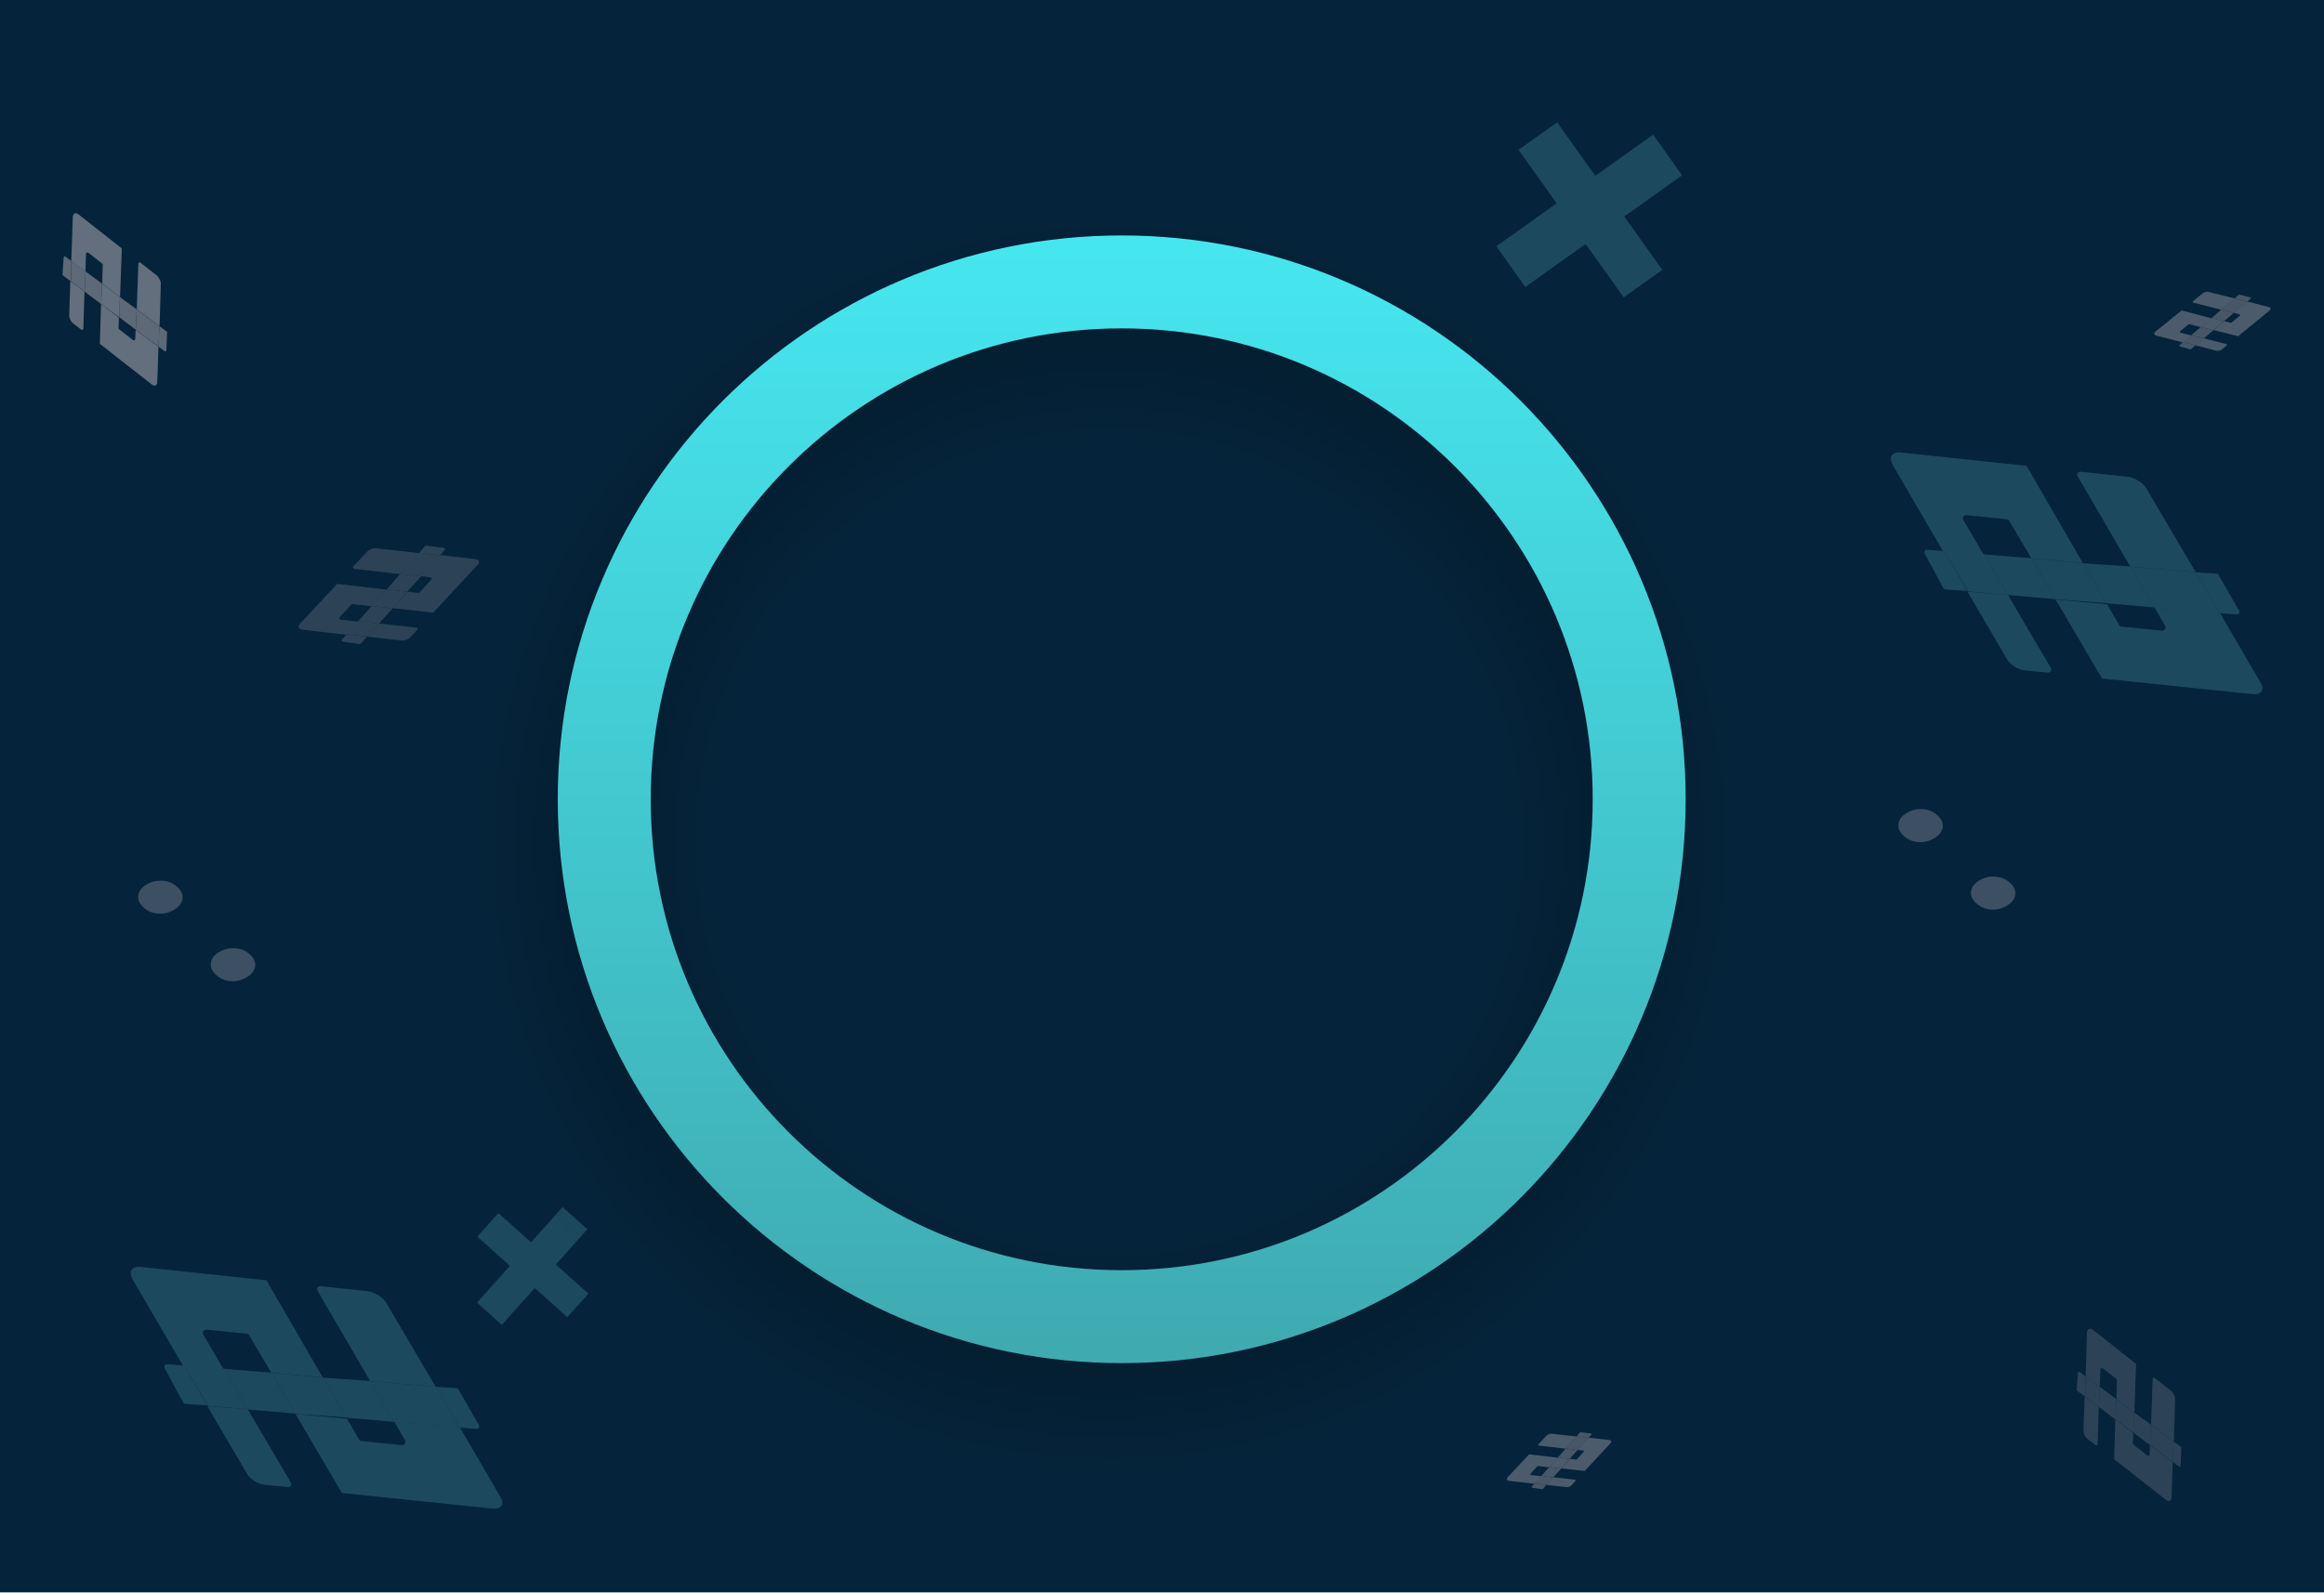
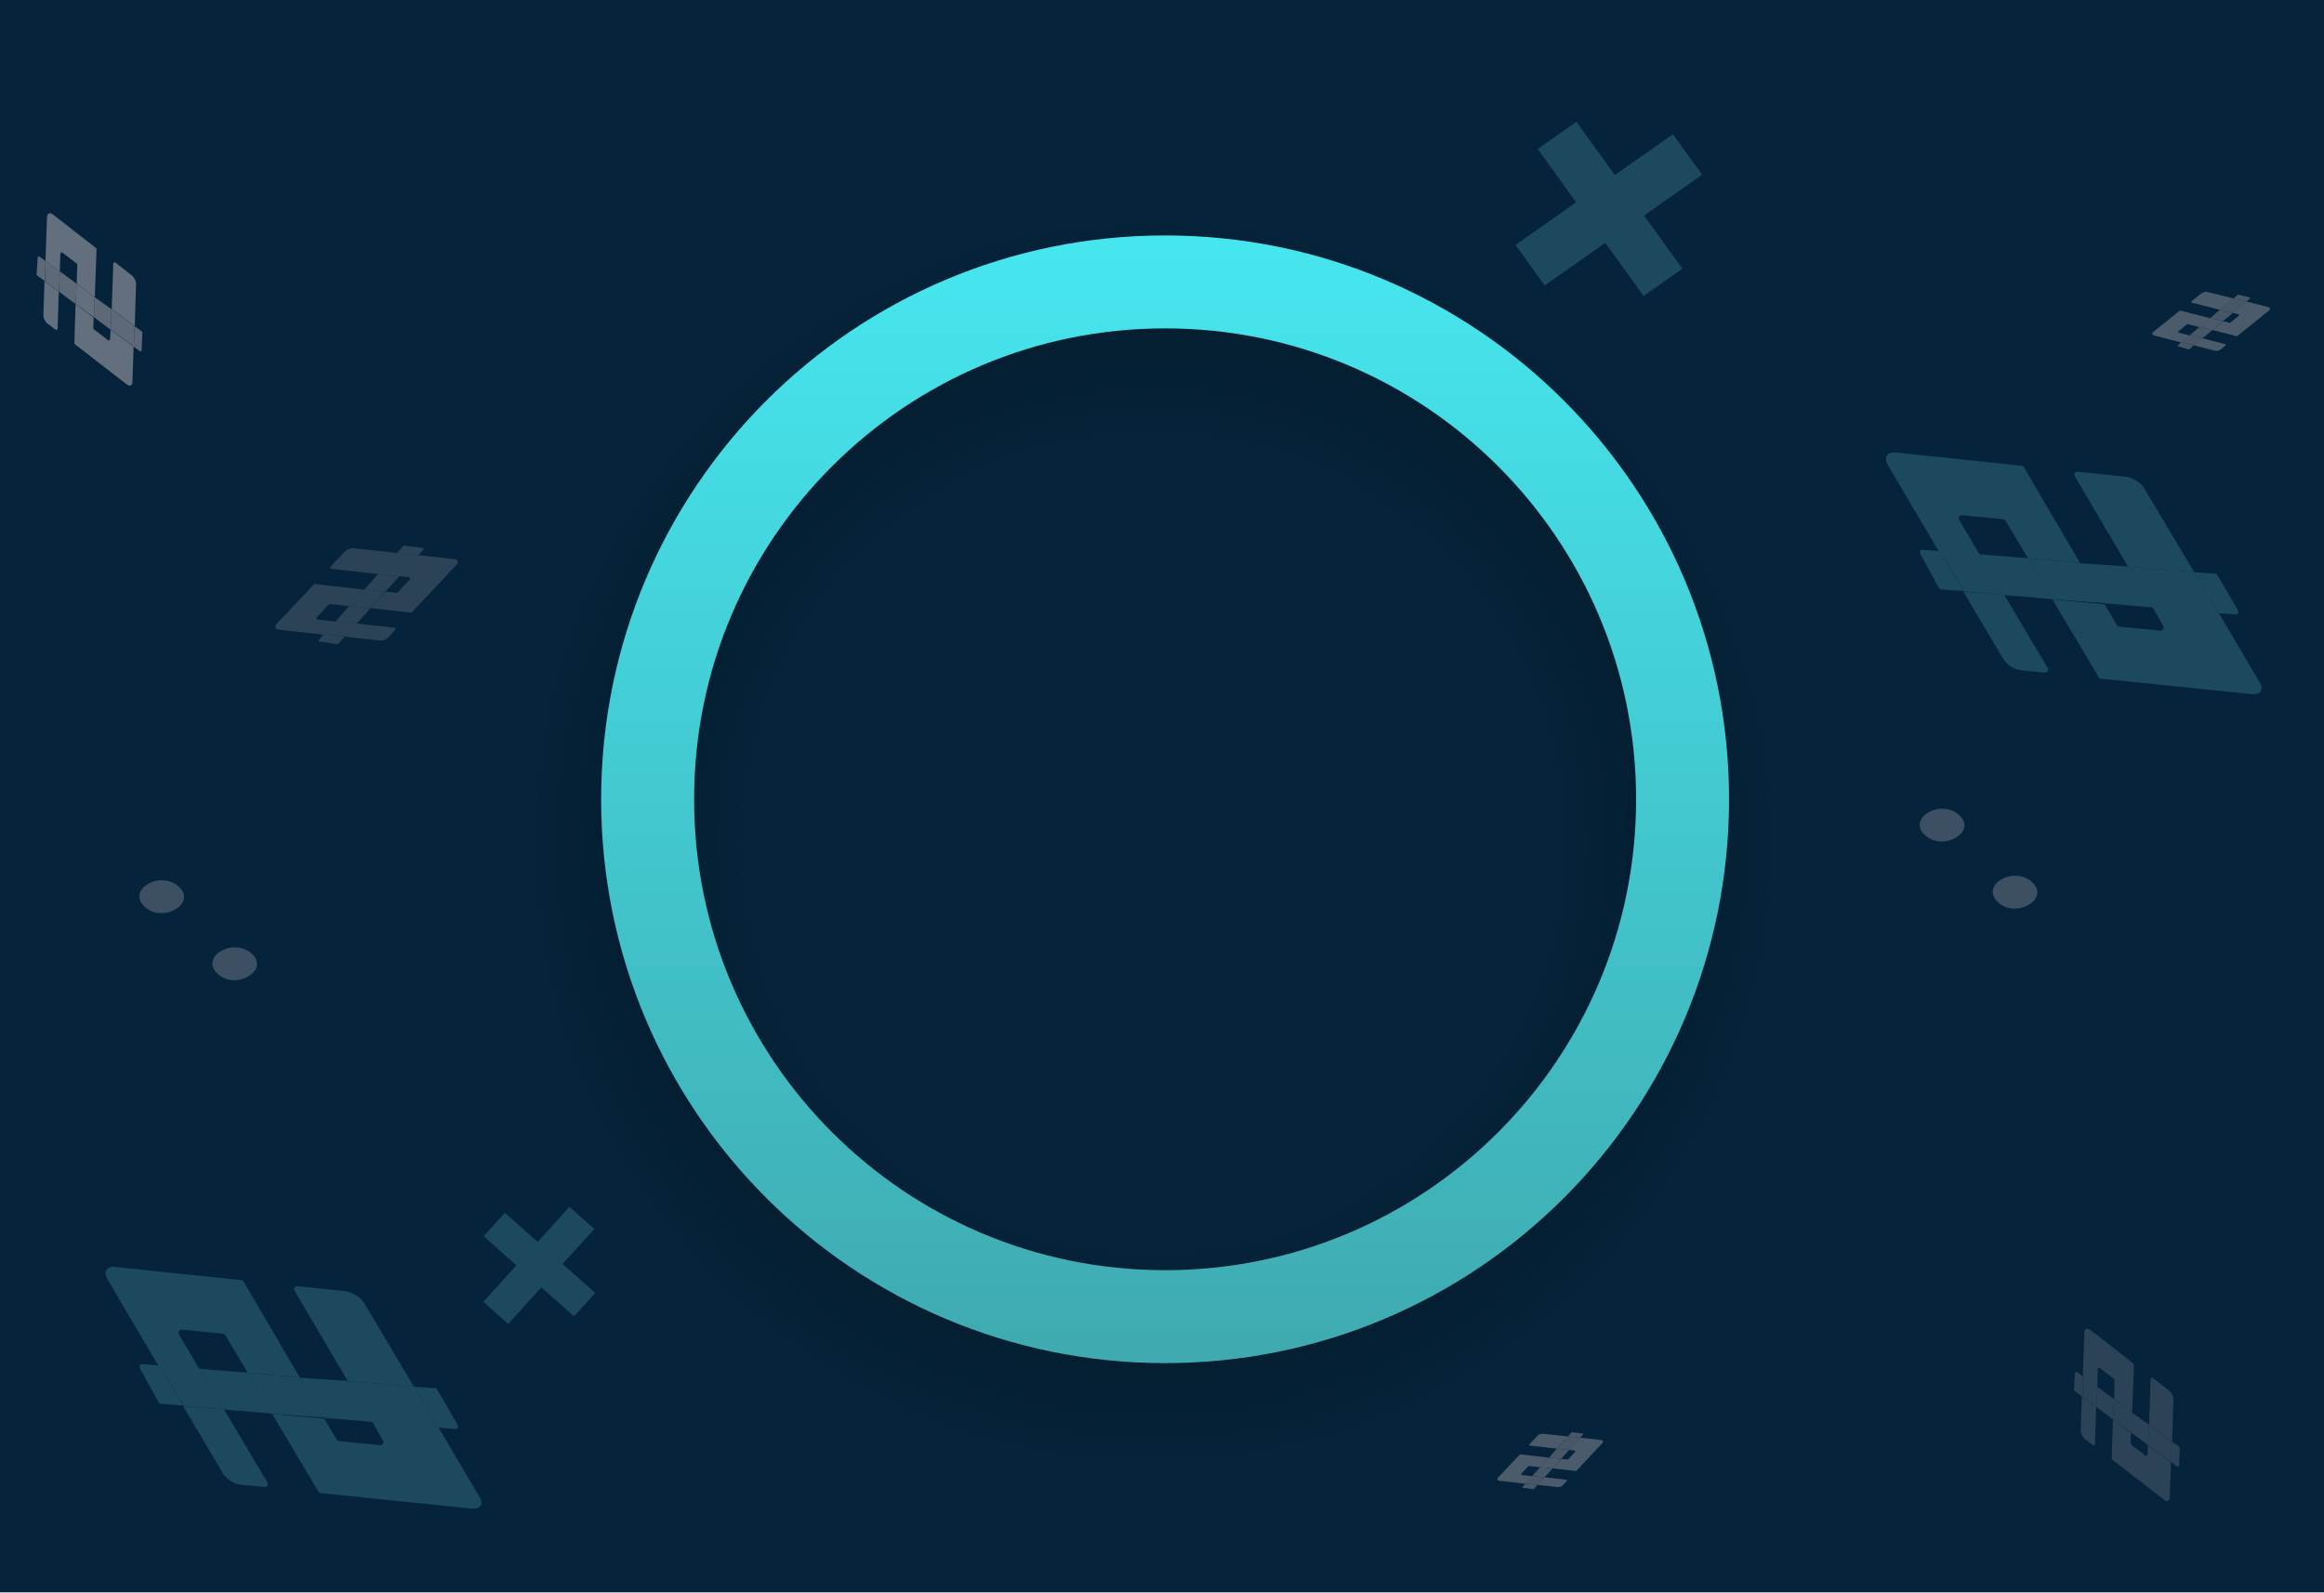
<svg xmlns="http://www.w3.org/2000/svg" width="375" height="257" viewBox="0 0 375 257" fill="none">
  <rect width="375" height="257" fill="#05243B" />
-   <path d="M89.689 204.085L94.94 208.79L91.538 212.586L86.287 207.881L80.969 213.816L76.968 210.232L82.286 204.297L77.02 199.58L80.422 195.783L85.688 200.501L90.784 194.814L94.785 198.398L89.689 204.085Z" fill="#1C495E" />
-   <path d="M262.089 34.942L268.225 43.556L261.997 47.992L255.86 39.378L246.124 46.312L241.45 39.75L251.186 32.816L245.032 24.178L251.261 19.742L257.414 28.38L266.745 21.735L271.419 28.297L262.089 34.942Z" fill="#1C495E" />
-   <path d="M318.879 145.775C318.221 145.164 317.944 144.514 318.048 143.826C318.164 143.132 318.614 142.551 319.397 142.085C320.191 141.611 321.05 141.412 321.975 141.487C322.911 141.555 323.707 141.895 324.365 142.506C325.014 143.109 325.286 143.755 325.181 144.442C325.067 145.121 324.608 145.701 323.802 146.181C323.008 146.654 322.153 146.857 321.238 146.792C320.314 146.717 319.527 146.378 318.879 145.775ZM307.163 134.884C306.505 134.272 306.229 133.622 306.333 132.935C306.449 132.24 306.898 131.66 307.681 131.193C308.475 130.72 309.335 130.521 310.259 130.595C311.195 130.663 311.992 131.003 312.65 131.615C313.299 132.218 313.571 132.863 313.466 133.551C313.352 134.23 312.892 134.809 312.087 135.289C311.293 135.762 310.438 135.966 309.523 135.9C308.598 135.825 307.812 135.487 307.163 134.884Z" fill="#3D5063" />
-   <path d="M34.859 157.329C34.201 156.718 33.924 156.068 34.029 155.38C34.144 154.686 34.594 154.105 35.377 153.639C36.171 153.165 37.03 152.966 37.955 153.041C38.891 153.109 39.688 153.449 40.346 154.06C40.994 154.663 41.266 155.309 41.162 155.996C41.048 156.675 40.588 157.255 39.783 157.734C38.988 158.208 38.134 158.411 37.219 158.346C36.294 158.271 35.508 157.932 34.859 157.329ZM23.143 146.438C22.485 145.826 22.209 145.176 22.313 144.489C22.429 143.794 22.878 143.214 23.661 142.747C24.456 142.274 25.315 142.075 26.239 142.149C27.175 142.217 27.972 142.557 28.63 143.169C29.279 143.772 29.551 144.417 29.446 145.105C29.332 145.784 28.872 146.363 28.067 146.843C27.273 147.316 26.418 147.52 25.503 147.454C24.578 147.379 23.792 147.041 23.143 146.438Z" fill="#3D5063" />
-   <path d="M363.431 112.021C364.869 112.197 365.528 111.299 364.709 110.074L358.2 98.901L347.661 98.032L349.362 101.026C349.539 101.38 349.314 101.761 348.912 101.789L342.357 101.137C342.204 101.178 342.068 100.974 341.972 100.919L339.997 97.517L331.699 96.77L339.068 109.318C339.108 109.467 339.3 109.576 339.453 109.535L363.431 112.021Z" fill="#1C495E" />
-   <path d="M360.989 99.168C361.238 99.181 361.406 98.896 361.326 98.596L357.964 92.76C357.924 92.61 357.828 92.555 357.675 92.596L354.342 92.366L358.154 98.965L360.989 99.168Z" fill="#1C495E" />
-   <path d="M358.153 98.945L354.341 92.344L343.801 91.475L347.614 98.076L358.153 98.945Z" fill="#1C495E" />
-   <path d="M354.292 92.341L346.338 78.828C345.848 77.917 344.499 77.155 343.463 76.951L335.719 76.136C335.374 76.068 334.996 76.49 335.269 76.898L343.753 91.473L354.292 92.341Z" fill="#1C495E" />
-   <path d="M347.614 98.03L343.802 91.43L336.138 90.914L339.911 97.365L347.614 98.03Z" fill="#1C495E" />
-   <path d="M339.911 97.327L336.139 90.876L327.841 90.129L331.653 96.73L339.911 97.327Z" fill="#1C495E" />
-   <path d="M330.457 108.544C330.802 108.612 331.18 108.19 330.907 107.782L323.989 95.997L317.474 95.495L323.807 106.313C324.296 107.225 325.589 108.082 326.682 108.191L330.457 108.544Z" fill="#1C495E" />
-   <path d="M336.079 90.856L327.106 75.37C327.066 75.221 326.873 75.112 326.72 75.153L306.768 73.034C305.33 72.857 304.671 73.756 305.434 75.076L313.604 89.092L320.119 89.594L316.796 83.906C316.619 83.552 316.844 83.171 317.246 83.143L323.8 83.795C323.953 83.754 324.089 83.959 324.186 84.013L327.782 90.109L336.079 90.856Z" fill="#1C495E" />
-   <path d="M331.649 96.695L327.837 90.094L320.23 89.484L323.946 96.03L331.649 96.695Z" fill="#1C495E" />
-   <path d="M323.946 96L320.23 89.454L313.716 88.953L317.584 95.458L323.946 96Z" fill="#1C495E" />
-   <path d="M313.901 95.137L317.483 95.381L313.712 88.932L310.876 88.729C310.627 88.715 310.459 89.001 310.539 89.3L313.612 94.974C313.708 95.028 313.805 95.083 313.901 95.137Z" fill="#1C495E" />
-   <path d="M79.42 243.467C80.858 243.643 81.517 242.745 80.698 241.52L74.189 230.347L63.65 229.479L65.351 232.473C65.528 232.826 65.303 233.208 64.901 233.235L58.346 232.583C58.194 232.624 58.057 232.42 57.961 232.365L55.986 228.963L47.688 228.217L55.057 240.764C55.097 240.913 55.289 241.022 55.442 240.981L79.42 243.467Z" fill="#1C495E" />
-   <path d="M76.978 230.614C77.227 230.628 77.396 230.342 77.316 230.043L73.953 224.206C73.913 224.056 73.817 224.002 73.664 224.043L70.331 223.812L74.143 230.411L76.978 230.614Z" fill="#1C495E" />
-   <path d="M74.142 230.391L70.329 223.79L59.79 222.922L63.602 229.522L74.142 230.391Z" fill="#1C495E" />
-   <path d="M70.281 223.788L62.326 210.275C61.837 209.363 60.488 208.601 59.452 208.397L51.708 207.582C51.363 207.514 50.985 207.936 51.258 208.345L59.742 222.919L70.281 223.788Z" fill="#1C495E" />
-   <path d="M63.603 229.476L59.791 222.876L52.127 222.361L55.899 228.811L63.603 229.476Z" fill="#1C495E" />
-   <path d="M55.901 228.773L52.129 222.322L43.831 221.576L47.643 228.176L55.901 228.773Z" fill="#1C495E" />
-   <path d="M46.447 239.99C46.792 240.058 47.17 239.636 46.897 239.228L39.978 227.444L33.464 226.942L39.797 237.76C40.286 238.671 41.579 239.528 42.672 239.637L46.447 239.99Z" fill="#1C495E" />
-   <path d="M52.069 222.302L43.096 206.817C43.056 206.667 42.863 206.558 42.711 206.599L22.758 204.481C21.32 204.304 20.661 205.202 21.424 206.522L29.594 220.538L36.108 221.04L32.786 215.352C32.609 214.998 32.834 214.617 33.236 214.59L39.79 215.242C39.943 215.201 40.08 215.405 40.176 215.459L43.772 221.555L52.069 222.302Z" fill="#1C495E" />
-   <path d="M47.639 228.141L43.827 221.541L36.22 220.93L39.936 227.476L47.639 228.141Z" fill="#1C495E" />
-   <path d="M39.936 227.447L36.22 220.901L29.706 220.399L33.574 226.904L39.936 227.447Z" fill="#1C495E" />
-   <path d="M29.891 226.583L33.473 226.827L29.701 220.378L26.866 220.175C26.617 220.162 26.448 220.447 26.529 220.747L29.602 226.42C29.698 226.475 29.794 226.529 29.891 226.583Z" fill="#1C495E" />
+   <path d="M90.776 203.994L96.054 208.669L92.631 212.446L87.353 207.771L82.001 213.675L77.981 210.114L83.332 204.21L78.039 199.522L81.463 195.745L86.755 200.433L91.884 194.774L95.905 198.335L90.776 203.994Z" fill="#1C495E" />
+   <path d="M265.283 34.788L271.466 43.369L265.214 47.771L259.031 39.191L249.258 46.072L244.548 39.536L254.321 32.654L248.122 24.05L254.374 19.648L260.574 28.252L269.94 21.657L274.65 28.194L265.283 34.788Z" fill="#1C495E" />
+   <path d="M322.401 145.619C321.74 145.011 321.461 144.365 321.565 143.682C321.68 142.993 322.13 142.417 322.916 141.954C323.712 141.485 324.575 141.288 325.503 141.363C326.442 141.431 327.243 141.769 327.904 142.377C328.556 142.976 328.83 143.618 328.726 144.3C328.613 144.974 328.152 145.549 327.344 146.025C326.548 146.494 325.69 146.696 324.772 146.63C323.843 146.555 323.053 146.218 322.401 145.619ZM310.624 134.794C309.963 134.186 309.684 133.541 309.788 132.858C309.903 132.168 310.353 131.592 311.138 131.13C311.935 130.66 312.797 130.463 313.726 130.538C314.665 130.606 315.466 130.945 316.127 131.553C316.779 132.152 317.053 132.793 316.949 133.476C316.836 134.15 316.375 134.725 315.567 135.2C314.771 135.67 313.913 135.871 312.995 135.805C312.066 135.73 311.276 135.393 310.624 134.794Z" fill="#3D5063" />
+   <path d="M35.127 157.173C34.465 156.565 34.186 155.919 34.29 155.236C34.405 154.547 34.855 153.971 35.641 153.508C36.437 153.039 37.3 152.842 38.228 152.917C39.168 152.985 39.968 153.323 40.63 153.931C41.282 154.53 41.556 155.171 41.452 155.854C41.338 156.528 40.878 157.103 40.07 157.579C39.273 158.048 38.416 158.25 37.497 158.184C36.569 158.109 35.778 157.772 35.127 157.173ZM23.349 146.348C22.688 145.74 22.409 145.095 22.513 144.412C22.628 143.722 23.078 143.146 23.864 142.684C24.66 142.214 25.523 142.017 26.451 142.092C27.39 142.161 28.191 142.499 28.852 143.107C29.504 143.706 29.778 144.347 29.674 145.03C29.561 145.704 29.1 146.279 28.293 146.755C27.496 147.224 26.638 147.425 25.72 147.359C24.791 147.284 24.001 146.947 23.349 146.348Z" fill="#3D5063" />
+   <path d="M363.297 112.021C364.751 112.197 365.418 111.299 364.59 110.074L358.006 98.901L347.346 98.032L349.067 101.026C349.245 101.38 349.018 101.761 348.611 101.789L341.981 101.137C341.827 101.178 341.689 100.974 341.592 100.919L339.594 97.517L331.201 96.77L338.654 109.318C338.695 109.467 338.89 109.576 339.044 109.535L363.297 112.021Z" fill="#1C495E" />
+   <path d="M360.827 99.168C361.078 99.181 361.249 98.896 361.168 98.596L357.767 92.76C357.727 92.61 357.629 92.555 357.475 92.596L354.104 92.366L357.959 98.965L360.827 99.168Z" fill="#1C495E" />
+   <path d="M357.959 98.945L354.103 92.344L343.442 91.475L347.298 98.076L357.959 98.945Z" fill="#1C495E" />
+   <path d="M354.053 92.341L346.008 78.828C345.513 77.917 344.148 77.155 343.1 76.951L335.268 76.136C334.918 76.068 334.536 76.49 334.812 76.898L343.393 91.473L354.053 92.341Z" fill="#1C495E" />
+   <path d="M347.299 98.03L343.443 91.43L335.692 90.914L339.507 97.365L347.299 98.03Z" fill="#1C495E" />
+   <path d="M339.508 97.327L335.692 90.876L327.299 90.129L331.155 96.73L339.508 97.327Z" fill="#1C495E" />
+   <path d="M329.945 108.544C330.294 108.612 330.676 108.19 330.4 107.782L323.402 95.997L316.813 95.495L323.219 106.313C323.714 107.225 325.022 108.082 326.126 108.191L329.945 108.544Z" fill="#1C495E" />
+   <path d="M335.632 90.856L326.556 75.37C326.515 75.221 326.32 75.112 326.166 75.153L305.985 73.034C304.53 72.857 303.864 73.756 304.635 75.076L312.899 89.092L319.488 89.594L316.127 83.906C315.949 83.552 316.176 83.171 316.583 83.143L323.212 83.795C323.367 83.754 323.505 83.959 323.602 84.013L327.239 90.109L335.632 90.856Z" fill="#1C495E" />
+   <path d="M331.151 96.695L327.295 90.094L319.601 89.484L323.359 96.03L331.151 96.695Z" fill="#1C495E" />
+   <path d="M323.36 96L319.601 89.454L313.012 88.953L316.925 95.458L323.36 96Z" fill="#1C495E" />
+   <path d="M313.199 95.137L316.823 95.381L313.008 88.932L310.14 88.729C309.888 88.715 309.718 89.001 309.799 89.3L312.907 94.974C313.005 95.028 313.102 95.083 313.199 95.137Z" fill="#1C495E" />
+   <path d="M76.031 243.467C77.486 243.643 78.152 242.745 77.324 241.52L70.74 230.347L60.08 229.479L61.801 232.473C61.98 232.826 61.752 233.208 61.346 233.235L54.716 232.583C54.561 232.624 54.423 232.42 54.326 232.365L52.329 228.963L43.936 228.217L51.389 240.764C51.429 240.913 51.624 241.022 51.778 240.981L76.031 243.467Z" fill="#1C495E" />
+   <path d="M73.561 230.614C73.813 230.628 73.984 230.342 73.903 230.043L70.502 224.206C70.461 224.056 70.364 224.002 70.209 224.043L66.838 223.812L70.694 230.411L73.561 230.614Z" fill="#1C495E" />
+   <path d="M70.693 230.391L66.836 223.79L56.176 222.922L60.032 229.522L70.693 230.391Z" fill="#1C495E" />
+   <path d="M66.787 223.788L58.742 210.275C58.246 209.363 56.882 208.601 55.834 208.397L48.002 207.582C47.652 207.514 47.27 207.936 47.546 208.345L56.127 222.919L66.787 223.788Z" fill="#1C495E" />
+   <path d="M60.033 229.476L56.177 222.876L48.425 222.361L52.241 228.811L60.033 229.476Z" fill="#1C495E" />
+   <path d="M52.243 228.773L48.427 222.322L40.034 221.576L43.89 228.176L52.243 228.773Z" fill="#1C495E" />
+   <path d="M42.68 239.99C43.029 240.058 43.411 239.636 43.135 239.228L36.138 227.444L29.549 226.942L35.954 237.76C36.449 238.671 37.757 239.528 38.861 239.637L42.68 239.99Z" fill="#1C495E" />
+   <path d="M48.367 222.302L39.291 206.817C39.25 206.667 39.055 206.558 38.901 206.599L18.72 204.481C17.265 204.304 16.599 205.202 17.37 206.522L25.634 220.538L32.223 221.04L28.862 215.352C28.684 214.998 28.912 214.617 29.318 214.59L35.947 215.242C36.102 215.201 36.24 215.405 36.337 215.459L39.974 221.555L48.367 222.302Z" fill="#1C495E" />
+   <path d="M43.886 228.141L40.03 221.541L32.336 220.93L36.094 227.476L43.886 228.141Z" fill="#1C495E" />
+   <path d="M36.095 227.447L32.336 220.901L25.747 220.399L29.66 226.904L36.095 227.447Z" fill="#1C495E" />
+   <path d="M25.934 226.583L29.558 226.827L25.743 220.378L22.875 220.175C22.623 220.162 22.453 220.447 22.534 220.747L25.642 226.42C25.739 226.475 25.837 226.529 25.934 226.583Z" fill="#1C495E" />
  <g opacity="0.7">
-     <path d="M77.043 91.179C77.476 90.73 77.322 90.271 76.669 90.236L70.964 89.584L67.941 92.986L69.459 93.175C69.632 93.206 69.712 93.382 69.618 93.528L67.698 95.615C67.674 95.678 67.565 95.672 67.521 95.691L65.785 95.49L63.383 98.152L69.805 98.864C69.869 98.889 69.958 98.851 69.983 98.787L77.043 91.179Z" fill="#3D5063" />
-     <path d="M71.799 88.695C71.868 88.612 71.808 88.48 71.68 88.43L68.709 88.077C68.645 88.052 68.6 88.071 68.576 88.134L67.636 89.221L70.997 89.617L71.799 88.695Z" fill="#3D5063" />
-     <path d="M70.984 89.617L67.622 89.221L64.599 92.623L67.961 93.019L70.984 89.617Z" fill="#3D5063" />
-     <path d="M67.622 89.254L60.701 88.493C60.246 88.426 59.624 88.693 59.284 88.997L57 91.451C56.887 91.552 56.942 91.791 57.159 91.803L64.6 92.656L67.622 89.254Z" fill="#3D5063" />
-     <path d="M67.94 93.019L64.578 92.622L62.422 95.126L65.72 95.497L67.94 93.019Z" fill="#3D5063" />
-     <path d="M65.702 95.499L62.405 95.127L60.002 97.79L63.364 98.186L65.702 95.499Z" fill="#3D5063" />
-     <path d="M67.299 101.659C67.412 101.557 67.357 101.318 67.14 101.306L61.109 100.637L59.253 102.749L64.785 103.37C65.24 103.437 65.881 103.214 66.201 102.866L67.299 101.659Z" fill="#3D5063" />
-     <path d="M62.391 95.172L54.496 94.252C54.432 94.228 54.343 94.266 54.319 94.329L48.425 100.646C47.992 101.095 48.147 101.555 48.819 101.634L55.977 102.449L57.833 100.338L54.926 100.009C54.753 99.978 54.674 99.802 54.767 99.657L56.687 97.57C56.712 97.507 56.82 97.513 56.865 97.494L59.989 97.834L62.391 95.172Z" fill="#3D5063" />
-     <path d="M63.346 98.19L59.984 97.793L57.808 100.253L61.126 100.668L63.346 98.19Z" fill="#3D5063" />
-     <path d="M61.111 100.666L57.794 100.251L55.938 102.363L59.28 102.715L61.111 100.666Z" fill="#3D5063" />
-     <path d="M58.214 103.908L59.223 102.738L55.926 102.367L55.124 103.29C55.056 103.372 55.115 103.504 55.244 103.554L58.081 103.965C58.126 103.946 58.17 103.927 58.214 103.908Z" fill="#3D5063" />
+     <path d="M73.627 91.179C74.065 90.73 73.909 90.271 73.249 90.236L67.478 89.584L64.421 92.986L65.956 93.175C66.131 93.206 66.212 93.382 66.117 93.528L64.175 95.615C64.15 95.678 64.04 95.672 63.995 95.691L62.24 95.49L59.81 98.152L66.306 98.864C66.371 98.889 66.461 98.851 66.486 98.787L73.627 91.179Z" fill="#3D5063" />
+     <path d="M68.323 88.695C68.393 88.612 68.332 88.48 68.202 88.43L65.198 88.077C65.133 88.052 65.088 88.071 65.063 88.134L64.112 89.221L67.512 89.617L68.323 88.695Z" fill="#3D5063" />
+     <path d="M67.498 89.617L64.098 89.221L61.041 92.623L64.441 93.019L67.498 89.617Z" fill="#3D5063" />
+     <path d="M64.098 89.254L57.098 88.493C56.638 88.426 56.009 88.693 55.665 88.997L53.354 91.451C53.24 91.552 53.295 91.791 53.515 91.803L61.041 92.656L64.098 89.254Z" fill="#3D5063" />
+     <path d="M64.42 93.019L61.019 92.622L58.839 95.126L62.174 95.497L64.42 93.019Z" fill="#3D5063" />
+     <path d="M62.156 95.499L58.821 95.127L56.391 97.79L59.791 98.186L62.156 95.499Z" fill="#3D5063" />
+     <path d="M63.771 101.659C63.886 101.557 63.83 101.318 63.61 101.306L57.51 100.637L55.633 102.749L61.228 103.37C61.688 103.437 62.337 103.214 62.661 102.866L63.771 101.659Z" fill="#3D5063" />
+     <path d="M58.807 95.172L50.822 94.252C50.757 94.228 50.667 94.266 50.642 94.329L44.681 100.646C44.243 101.095 44.4 101.555 45.08 101.634L52.32 102.449L54.197 100.338L51.257 100.009C51.082 99.978 51.001 99.802 51.096 99.657L53.038 97.57C53.062 97.507 53.172 97.513 53.217 97.494L56.377 97.834L58.807 95.172Z" fill="#3D5063" />
+     <path d="M59.773 98.19L56.373 97.793L54.172 100.253L57.527 100.668L59.773 98.19Z" fill="#3D5063" />
+     <path d="M57.512 100.666L54.157 100.251L52.28 102.363L55.66 102.715L57.512 100.666Z" fill="#3D5063" />
+     <path d="M54.583 103.908L55.603 102.738L52.269 102.367L51.457 103.29C51.388 103.372 51.448 103.504 51.578 103.554L54.448 103.965C54.493 103.946 54.538 103.927 54.583 103.908Z" fill="#3D5063" />
  </g>
  <g opacity="0.3">
-     <path d="M259.844 232.951C260.095 232.691 260.005 232.425 259.627 232.405L256.324 232.027L254.574 233.997L255.453 234.107C255.553 234.125 255.599 234.227 255.545 234.311L254.434 235.519C254.419 235.556 254.357 235.552 254.331 235.563L253.326 235.447L251.935 236.988L255.653 237.4C255.691 237.415 255.742 237.393 255.756 237.356L259.844 232.951Z" fill="#F0DEDF" />
-     <path d="M256.808 231.512C256.848 231.464 256.813 231.388 256.739 231.359L255.019 231.154C254.982 231.14 254.956 231.151 254.942 231.187L254.398 231.817L256.343 232.046L256.808 231.512Z" fill="#E2CFCF" />
-     <path d="M256.336 232.046L254.389 231.816L252.64 233.786L254.586 234.015L256.336 232.046Z" fill="#E2CFCF" />
-     <path d="M254.389 231.836L250.382 231.395C250.119 231.356 249.759 231.511 249.562 231.687L248.24 233.108C248.174 233.166 248.206 233.305 248.332 233.312L252.64 233.805L254.389 231.836Z" fill="#F0DEDF" />
-     <path d="M254.574 234.016L252.627 233.786L251.379 235.236L253.288 235.451L254.574 234.016Z" fill="#E2CFCF" />
-     <path d="M253.278 235.453L251.369 235.238L249.978 236.779L251.925 237.008L253.278 235.453Z" fill="#F0DEDF" />
-     <path d="M254.203 239.018C254.268 238.96 254.236 238.821 254.11 238.814L250.619 238.427L249.544 239.649L252.747 240.009C253.01 240.048 253.382 239.919 253.567 239.717L254.203 239.018Z" fill="#F0DEDF" />
-     <path d="M251.361 235.261L246.79 234.729C246.753 234.714 246.702 234.736 246.687 234.773L243.276 238.431C243.025 238.691 243.114 238.957 243.504 239.003L247.648 239.475L248.722 238.252L247.039 238.062C246.939 238.044 246.893 237.942 246.947 237.858L248.059 236.65C248.073 236.613 248.136 236.617 248.162 236.606L249.97 236.803L251.361 235.261Z" fill="#F0DEDF" />
-     <path d="M251.914 237.01L249.968 236.78L248.708 238.204L250.629 238.445L251.914 237.01Z" fill="#E2CFCF" />
-     <path d="M250.62 238.443L248.699 238.203L247.625 239.426L249.56 239.629L250.62 238.443Z" fill="#E2CFCF" />
-     <path d="M248.943 240.32L249.527 239.643L247.619 239.429L247.154 239.963C247.115 240.01 247.149 240.087 247.224 240.116L248.866 240.353C248.892 240.342 248.918 240.331 248.943 240.32Z" fill="#E2CFCF" />
+     <path d="M258.523 232.951C258.777 232.691 258.686 232.425 258.304 232.405L254.963 232.027L253.193 233.997L254.082 234.107C254.183 234.125 254.23 234.227 254.175 234.311L253.051 235.519C253.036 235.556 252.973 235.552 252.947 235.563L251.93 235.447L250.524 236.988L254.284 237.4C254.322 237.415 254.374 237.393 254.388 237.356L258.523 232.951Z" fill="#F0DEDF" />
+     <path d="M255.452 231.512C255.492 231.464 255.457 231.388 255.382 231.359L253.643 231.154C253.605 231.14 253.579 231.151 253.565 231.187L253.014 231.817L254.982 232.046L255.452 231.512Z" fill="#E2CFCF" />
+     <path d="M254.975 232.046L253.006 231.816L251.236 233.786L253.205 234.015L254.975 232.046Z" fill="#E2CFCF" />
+     <path d="M253.006 231.836L248.953 231.395C248.686 231.356 248.322 231.511 248.123 231.687L246.786 233.108C246.719 233.166 246.752 233.305 246.879 233.312L251.236 233.805L253.006 231.836Z" fill="#F0DEDF" />
+     <path d="M253.192 234.016L251.224 233.786L249.961 235.236L251.892 235.451L253.192 234.016Z" fill="#E2CFCF" />
+     <path d="M251.882 235.453L249.951 235.238L248.544 236.779L250.513 237.008L251.882 235.453Z" fill="#F0DEDF" />
+     <path d="M252.817 239.018C252.883 238.96 252.851 238.821 252.724 238.814L249.192 238.427L248.105 239.65L251.345 240.009C251.611 240.048 251.987 239.919 252.174 239.717L252.817 239.018Z" fill="#F0DEDF" />
+     <path d="M249.943 235.261L245.32 234.729C245.282 234.714 245.23 234.736 245.216 234.773L241.765 238.431C241.511 238.691 241.602 238.957 241.995 239.003L246.187 239.475L247.274 238.252L245.572 238.062C245.47 238.044 245.424 237.942 245.478 237.858L246.603 236.65C246.617 236.613 246.681 236.617 246.707 236.606L248.536 236.803L249.943 235.261Z" fill="#F0DEDF" />
+     <path d="M250.502 237.01L248.533 236.78L247.259 238.204L249.202 238.445L250.502 237.01Z" fill="#E2CFCF" />
+     <path d="M249.193 238.443L247.251 238.203L246.164 239.426L248.121 239.629L249.193 238.443Z" fill="#E2CFCF" />
+     <path d="M247.497 240.32L248.088 239.643L246.158 239.429L245.688 239.963C245.648 240.01 245.683 240.087 245.758 240.116L247.419 240.353C247.445 240.342 247.471 240.331 247.497 240.32Z" fill="#E2CFCF" />
  </g>
  <g opacity="0.7">
-     <path d="M349.48 242.042C349.968 242.44 350.419 242.261 350.401 241.621L350.592 236.002L346.913 233.244L346.847 234.74C346.83 234.911 346.658 234.999 346.504 234.916L344.242 233.16C344.177 233.139 344.174 233.033 344.151 232.99L344.212 231.281L341.33 229.086L341.137 235.41C341.117 235.475 341.163 235.559 341.229 235.58L349.48 242.042Z" fill="#3D5063" />
-     <path d="M351.613 236.705C351.701 236.768 351.83 236.701 351.87 236.573L351.983 233.644C352.003 233.58 351.98 233.537 351.915 233.517L350.741 232.661L350.616 235.974L351.613 236.705Z" fill="#3D5063" />
-     <path d="M350.616 235.983L350.741 232.671L347.063 229.912L346.938 233.224L350.616 235.983Z" fill="#3D5063" />
-     <path d="M350.773 232.671L350.974 225.855C351.005 225.406 350.685 224.813 350.351 224.499L347.689 222.407C347.577 222.302 347.341 222.37 347.347 222.584L347.095 229.913L350.773 232.671Z" fill="#3D5063" />
-     <path d="M346.942 233.241L347.067 229.928L344.365 227.965L344.26 231.213L346.942 233.241Z" fill="#3D5063" />
-     <path d="M344.261 231.229L344.366 227.981L341.484 225.786L341.359 229.098L344.261 231.229Z" fill="#3D5063" />
-     <path d="M338.128 233.216C338.24 233.321 338.477 233.253 338.471 233.04L338.653 227.099L336.37 225.407L336.197 230.856C336.166 231.305 336.443 231.92 336.82 232.213L338.128 233.216Z" fill="#3D5063" />
-     <path d="M344.395 227.992L344.678 220.214C344.698 220.149 344.652 220.065 344.586 220.044L337.732 214.648C337.243 214.25 336.792 214.428 336.767 215.091L336.529 222.142L338.811 223.834L338.905 220.971C338.922 220.8 339.093 220.712 339.248 220.795L341.51 222.551C341.575 222.571 341.578 222.678 341.601 222.72L341.513 225.797L344.395 227.992Z" fill="#3D5063" />
-     <path d="M341.36 229.111L341.485 225.798L338.826 223.813L338.678 227.083L341.36 229.111Z" fill="#3D5063" />
-     <path d="M338.679 227.102L338.826 223.832L336.544 222.139L336.462 225.43L338.679 227.102Z" fill="#3D5063" />
-     <path d="M335.176 224.478L336.439 225.397L336.544 222.148L335.547 221.417C335.458 221.354 335.33 221.42 335.29 221.549L335.107 224.35C335.13 224.393 335.153 224.435 335.176 224.478Z" fill="#3D5063" />
+     <path d="M349.186 242.042C349.68 242.44 350.136 242.261 350.118 241.621L350.311 236.002L346.59 233.244L346.523 234.74C346.505 234.911 346.332 234.999 346.176 234.916L343.889 233.16C343.822 233.139 343.819 233.033 343.796 232.99L343.858 231.281L340.943 229.086L340.748 235.41C340.728 235.475 340.774 235.559 340.84 235.58L349.186 242.042Z" fill="#3D5063" />
+     <path d="M351.343 236.705C351.433 236.768 351.563 236.701 351.603 236.573L351.718 233.644C351.738 233.58 351.715 233.537 351.649 233.517L350.461 232.661L350.335 235.974L351.343 236.705Z" fill="#3D5063" />
+     <path d="M350.336 235.983L350.462 232.671L346.741 229.912L346.615 233.224L350.336 235.983Z" fill="#3D5063" />
+     <path d="M350.494 232.671L350.698 225.855C350.729 225.406 350.405 224.813 350.067 224.499L347.375 222.407C347.262 222.302 347.022 222.37 347.028 222.584L346.773 229.913L350.494 232.671Z" fill="#3D5063" />
+     <path d="M346.619 233.241L346.745 229.928L344.012 227.965L343.906 231.213L346.619 233.241Z" fill="#3D5063" />
+     <path d="M343.907 231.229L344.014 227.981L341.099 225.786L340.972 229.098L343.907 231.229Z" fill="#3D5063" />
+     <path d="M337.705 233.216C337.817 233.321 338.057 233.253 338.051 233.04L338.235 227.099L335.926 225.407L335.751 230.856C335.719 231.305 336 231.92 336.381 232.213L337.705 233.216Z" fill="#3D5063" />
+     <path d="M344.043 227.992L344.329 220.214C344.349 220.149 344.303 220.065 344.237 220.044L337.303 214.648C336.809 214.25 336.353 214.428 336.328 215.091L336.087 222.142L338.395 223.834L338.49 220.971C338.508 220.8 338.681 220.712 338.837 220.795L341.125 222.551C341.191 222.571 341.194 222.678 341.217 222.72L341.128 225.797L344.043 227.992Z" fill="#3D5063" />
+     <path d="M340.973 229.111L341.1 225.798L338.41 223.813L338.261 227.083L340.973 229.111Z" fill="#3D5063" />
+     <path d="M338.261 227.102L338.41 223.832L336.102 222.139L336.019 225.43L338.261 227.102Z" fill="#3D5063" />
+     <path d="M334.718 224.478L335.996 225.397L336.102 222.148L335.093 221.417C335.004 221.354 334.874 221.42 334.833 221.549L334.649 224.35C334.672 224.393 334.695 224.435 334.718 224.478Z" fill="#3D5063" />
  </g>
  <g opacity="0.4">
-     <path d="M24.455 62.024C24.944 62.422 25.394 62.244 25.377 61.603L25.568 55.984L21.889 53.226L21.822 54.722C21.805 54.893 21.634 54.981 21.48 54.898L19.218 53.142C19.153 53.122 19.15 53.015 19.127 52.973L19.188 51.263L16.306 49.069L16.113 55.393C16.093 55.457 16.139 55.542 16.204 55.562L24.455 62.024Z" fill="#F0DEDF" />
-     <path d="M26.589 56.686C26.677 56.749 26.806 56.683 26.846 56.554L26.959 53.625C26.979 53.561 26.957 53.519 26.891 53.498L25.717 52.642L25.592 55.955L26.589 56.686Z" fill="#E2CFCF" />
-     <path d="M25.593 55.965L25.717 52.653L22.039 49.895L21.914 53.207L25.593 55.965Z" fill="#E2CFCF" />
-     <path d="M25.749 52.652L25.95 45.837C25.981 45.388 25.661 44.795 25.327 44.48L22.665 42.388C22.553 42.283 22.317 42.352 22.323 42.565L22.071 49.894L25.749 52.652Z" fill="#F0DEDF" />
-     <path d="M21.918 53.223L22.042 49.91L19.34 47.947L19.235 51.195L21.918 53.223Z" fill="#E2CFCF" />
-     <path d="M19.237 51.21L19.342 47.962L16.46 45.767L16.335 49.08L19.237 51.21Z" fill="#F0DEDF" />
-     <path d="M13.104 53.199C13.216 53.304 13.453 53.236 13.447 53.022L13.629 47.082L11.346 45.389L11.173 50.838C11.142 51.288 11.419 51.902 11.796 52.195L13.104 53.199Z" fill="#F0DEDF" />
-     <path d="M19.371 47.973L19.654 40.195C19.674 40.131 19.628 40.046 19.562 40.026L12.707 34.629C12.219 34.231 11.768 34.41 11.743 35.072L11.505 42.123L13.787 43.816L13.881 40.952C13.898 40.781 14.069 40.693 14.223 40.776L16.485 42.532C16.551 42.553 16.554 42.659 16.577 42.702L16.489 45.778L19.371 47.973Z" fill="#F0DEDF" />
-     <path d="M16.336 49.093L16.461 45.781L13.802 43.796L13.654 47.066L16.336 49.093Z" fill="#E2CFCF" />
-     <path d="M13.654 47.083L13.802 43.813L11.52 42.12L11.438 45.411L13.654 47.083Z" fill="#E2CFCF" />
-     <path d="M10.152 44.46L11.415 45.379L11.519 42.13L10.522 41.399C10.434 41.336 10.305 41.403 10.265 41.531L10.083 44.333C10.106 44.375 10.129 44.418 10.152 44.46Z" fill="#E2CFCF" />
+     <path d="M20.437 62.024C20.931 62.422 21.386 62.244 21.368 61.603L21.562 55.984L17.841 53.226L17.773 54.722C17.756 54.893 17.583 54.981 17.427 54.898L15.139 53.142C15.073 53.122 15.07 53.015 15.047 52.973L15.109 51.263L12.194 49.069L11.999 55.393C11.979 55.457 12.025 55.542 12.091 55.562L20.437 62.024Z" fill="#F0DEDF" />
+     <path d="M22.595 56.686C22.684 56.749 22.814 56.683 22.854 56.554L22.97 53.625C22.99 53.561 22.966 53.519 22.9 53.498L21.712 52.642L21.586 55.955L22.595 56.686Z" fill="#E2CFCF" />
+     <path d="M21.587 55.965L21.713 52.653L17.992 49.895L17.866 53.207L21.587 55.965Z" fill="#E2CFCF" />
+     <path d="M21.745 52.652L21.949 45.837C21.98 45.388 21.656 44.795 21.318 44.48L18.626 42.388C18.513 42.283 18.273 42.352 18.279 42.565L18.025 49.894L21.745 52.652Z" fill="#F0DEDF" />
+     <path d="M17.87 53.223L17.996 49.91L15.263 47.947L15.157 51.195L17.87 53.223Z" fill="#E2CFCF" />
+     <path d="M15.159 51.21L15.265 47.962L12.35 45.767L12.223 49.08L15.159 51.21Z" fill="#F0DEDF" />
+     <path d="M8.956 53.199C9.068 53.304 9.308 53.236 9.302 53.022L9.486 47.082L7.177 45.389L7.002 50.838C6.97 51.288 7.251 51.902 7.632 52.195L8.956 53.199Z" fill="#F0DEDF" />
+     <path d="M15.294 47.973L15.58 40.195C15.6 40.131 15.554 40.046 15.487 40.026L8.554 34.629C8.06 34.231 7.604 34.41 7.579 35.072L7.338 42.123L9.646 43.816L9.741 40.952C9.758 40.781 9.931 40.693 10.087 40.776L12.375 42.532C12.442 42.553 12.445 42.659 12.468 42.702L12.379 45.778L15.294 47.973Z" fill="#F0DEDF" />
+     <path d="M12.225 49.093L12.351 45.781L9.661 43.796L9.512 47.066L12.225 49.093Z" fill="#E2CFCF" />
+     <path d="M9.512 47.083L9.661 43.813L7.353 42.12L7.27 45.411L9.512 47.083Z" fill="#E2CFCF" />
+     <path d="M5.969 44.46L7.246 45.379L7.352 42.13L6.344 41.399C6.254 41.336 6.124 41.403 6.084 41.531L5.9 44.333C5.923 44.375 5.946 44.418 5.969 44.46Z" fill="#E2CFCF" />
  </g>
  <g opacity="0.3">
-     <path d="M366.184 50.154C366.489 49.916 366.433 49.62 366.036 49.543L362.591 48.655L360.441 50.484L361.356 50.73C361.46 50.764 361.493 50.879 361.423 50.96L360.064 52.077C360.044 52.113 359.977 52.1 359.949 52.108L358.901 51.837L357.196 53.265L361.076 54.251C361.113 54.272 361.171 54.256 361.191 54.219L366.184 50.154Z" fill="#F0DEDF" />
-     <path d="M363.186 48.185C363.235 48.14 363.21 48.054 363.136 48.013L361.343 47.542C361.306 47.521 361.277 47.529 361.256 47.566L360.585 48.152L362.614 48.682L363.186 48.185Z" fill="#E2CFCF" />
-     <path d="M362.604 48.678L360.575 48.148L358.426 49.977L360.455 50.508L362.604 48.678Z" fill="#E2CFCF" />
-     <path d="M360.576 48.177L356.394 47.119C356.121 47.038 355.716 47.149 355.481 47.306L353.866 48.617C353.788 48.669 353.801 48.821 353.934 48.847L358.426 50.006L360.576 48.177Z" fill="#F0DEDF" />
-     <path d="M360.439 50.508L358.41 49.978L356.87 51.33L358.862 51.84L360.439 50.508Z" fill="#E2CFCF" />
-     <path d="M358.849 51.843L356.857 51.333L355.152 52.761L357.181 53.292L358.849 51.843Z" fill="#F0DEDF" />
-     <path d="M359.289 55.758C359.367 55.706 359.354 55.554 359.221 55.529L355.578 54.602L354.256 55.739L357.597 56.593C357.871 56.674 358.284 56.592 358.51 56.406L359.289 55.758Z" fill="#F0DEDF" />
-     <path d="M356.848 51.366L352.082 50.126C352.045 50.105 351.987 50.121 351.966 50.158L347.802 53.531C347.497 53.769 347.552 54.064 347.958 54.17L352.281 55.283L353.603 54.146L351.847 53.696C351.744 53.662 351.71 53.547 351.78 53.466L353.139 52.35C353.16 52.313 353.226 52.326 353.255 52.318L355.143 52.794L356.848 51.366Z" fill="#F0DEDF" />
-     <path d="M357.169 53.293L355.14 52.762L353.592 54.086L355.592 54.624L357.169 53.293Z" fill="#E2CFCF" />
-     <path d="M355.58 54.628L353.58 54.089L352.258 55.227L354.279 55.728L355.58 54.628Z" fill="#E2CFCF" />
-     <path d="M353.523 56.364L354.243 55.733L352.252 55.223L351.68 55.721C351.631 55.765 351.656 55.851 351.731 55.893L353.436 56.387C353.465 56.38 353.494 56.372 353.523 56.364Z" fill="#E2CFCF" />
+     <path d="M366.081 50.154C366.39 49.916 366.334 49.62 365.932 49.543L362.447 48.655L360.273 50.484L361.199 50.73C361.303 50.764 361.337 50.879 361.267 50.96L359.892 52.077C359.871 52.113 359.804 52.1 359.775 52.108L358.715 51.837L356.99 53.265L360.915 54.251C360.953 54.272 361.011 54.256 361.032 54.219L366.081 50.154Z" fill="#F0DEDF" />
+     <path d="M363.049 48.185C363.099 48.14 363.074 48.054 362.998 48.013L361.185 47.542C361.148 47.521 361.118 47.529 361.098 47.566L360.419 48.152L362.471 48.682L363.049 48.185Z" fill="#E2CFCF" />
+     <path d="M362.461 48.678L360.409 48.148L358.234 49.977L360.287 50.508L362.461 48.678Z" fill="#E2CFCF" />
+     <path d="M360.41 48.177L356.18 47.119C355.903 47.038 355.494 47.149 355.256 47.306L353.623 48.617C353.544 48.669 353.557 48.821 353.691 48.847L358.235 50.006L360.41 48.177Z" fill="#F0DEDF" />
+     <path d="M360.271 50.508L358.219 49.978L356.661 51.33L358.676 51.84L360.271 50.508Z" fill="#E2CFCF" />
+     <path d="M358.663 51.843L356.648 51.333L354.923 52.761L356.976 53.292L358.663 51.843Z" fill="#F0DEDF" />
+     <path d="M359.107 55.758C359.186 55.706 359.173 55.554 359.039 55.529L355.354 54.602L354.017 55.739L357.396 56.593C357.673 56.674 358.091 56.592 358.32 56.406L359.107 55.758Z" fill="#F0DEDF" />
+     <path d="M356.638 51.366L351.818 50.126C351.78 50.105 351.722 50.121 351.701 50.158L347.489 53.531C347.181 53.769 347.237 54.064 347.647 54.17L352.019 55.283L353.356 54.146L351.581 53.696C351.476 53.662 351.442 53.547 351.513 53.466L352.887 52.35C352.908 52.313 352.975 52.326 353.004 52.318L354.914 52.794L356.638 51.366Z" fill="#F0DEDF" />
+     <path d="M356.963 53.293L354.911 52.762L353.345 54.086L355.368 54.624L356.963 53.293Z" fill="#E2CFCF" />
+     <path d="M355.356 54.628L353.334 54.089L351.997 55.227L354.04 55.728L355.356 54.628Z" fill="#E2CFCF" />
+     <path d="M353.276 56.364L354.004 55.733L351.99 55.223L351.412 55.721C351.362 55.765 351.387 55.851 351.463 55.893L353.188 56.387C353.217 56.38 353.246 56.372 353.276 56.364Z" fill="#E2CFCF" />
  </g>
  <g filter="url(#filter0_d)">
-     <circle cx="181" cy="129" r="83.5" stroke="url(#paint0_linear)" stroke-width="15" />
+     <circle cx="188" cy="129" r="83.5" stroke="url(#paint0_linear)" stroke-width="15" />
  </g>
  <defs>
-     <filter id="filter0_d" x="70" y="27" width="218" height="218" filterUnits="userSpaceOnUse" color-interpolation-filters="sRGB">
+     <filter id="filter0_d" x="77" y="27" width="218" height="218" filterUnits="userSpaceOnUse" color-interpolation-filters="sRGB">
      <feFlood flood-opacity="0" result="BackgroundImageFix" />
-       <feColorMatrix in="SourceAlpha" type="matrix" values="0 0 0 0 0 0 0 0 0 0 0 0 0 0 0 0 0 0 127 0" />
+       <feColorMatrix in="SourceAlpha" type="matrix" values="0 0 0 0 0 0 0 0 0 0 0 0 0 0 0 0 0 0 127 0" result="hardAlpha" />
      <feOffset dx="-2" dy="7" />
      <feGaussianBlur stdDeviation="9" />
      <feColorMatrix type="matrix" values="0 0 0 0 0 0 0 0 0 0 0 0 0 0 0 0 0 0 0.25 0" />
      <feBlend mode="normal" in2="BackgroundImageFix" result="effect1_dropShadow" />
      <feBlend mode="normal" in="SourceGraphic" in2="effect1_dropShadow" result="shape" />
    </filter>
-     <linearGradient id="paint0_linear" x1="181" y1="38" x2="181" y2="220" gradientUnits="userSpaceOnUse">
+     <linearGradient id="paint0_linear" x1="188" y1="38" x2="188" y2="220" gradientUnits="userSpaceOnUse">
      <stop offset="0.013" stop-color="#46E6EF" />
      <stop offset="1" stop-color="#3FAAB0" />
    </linearGradient>
  </defs>
</svg>
